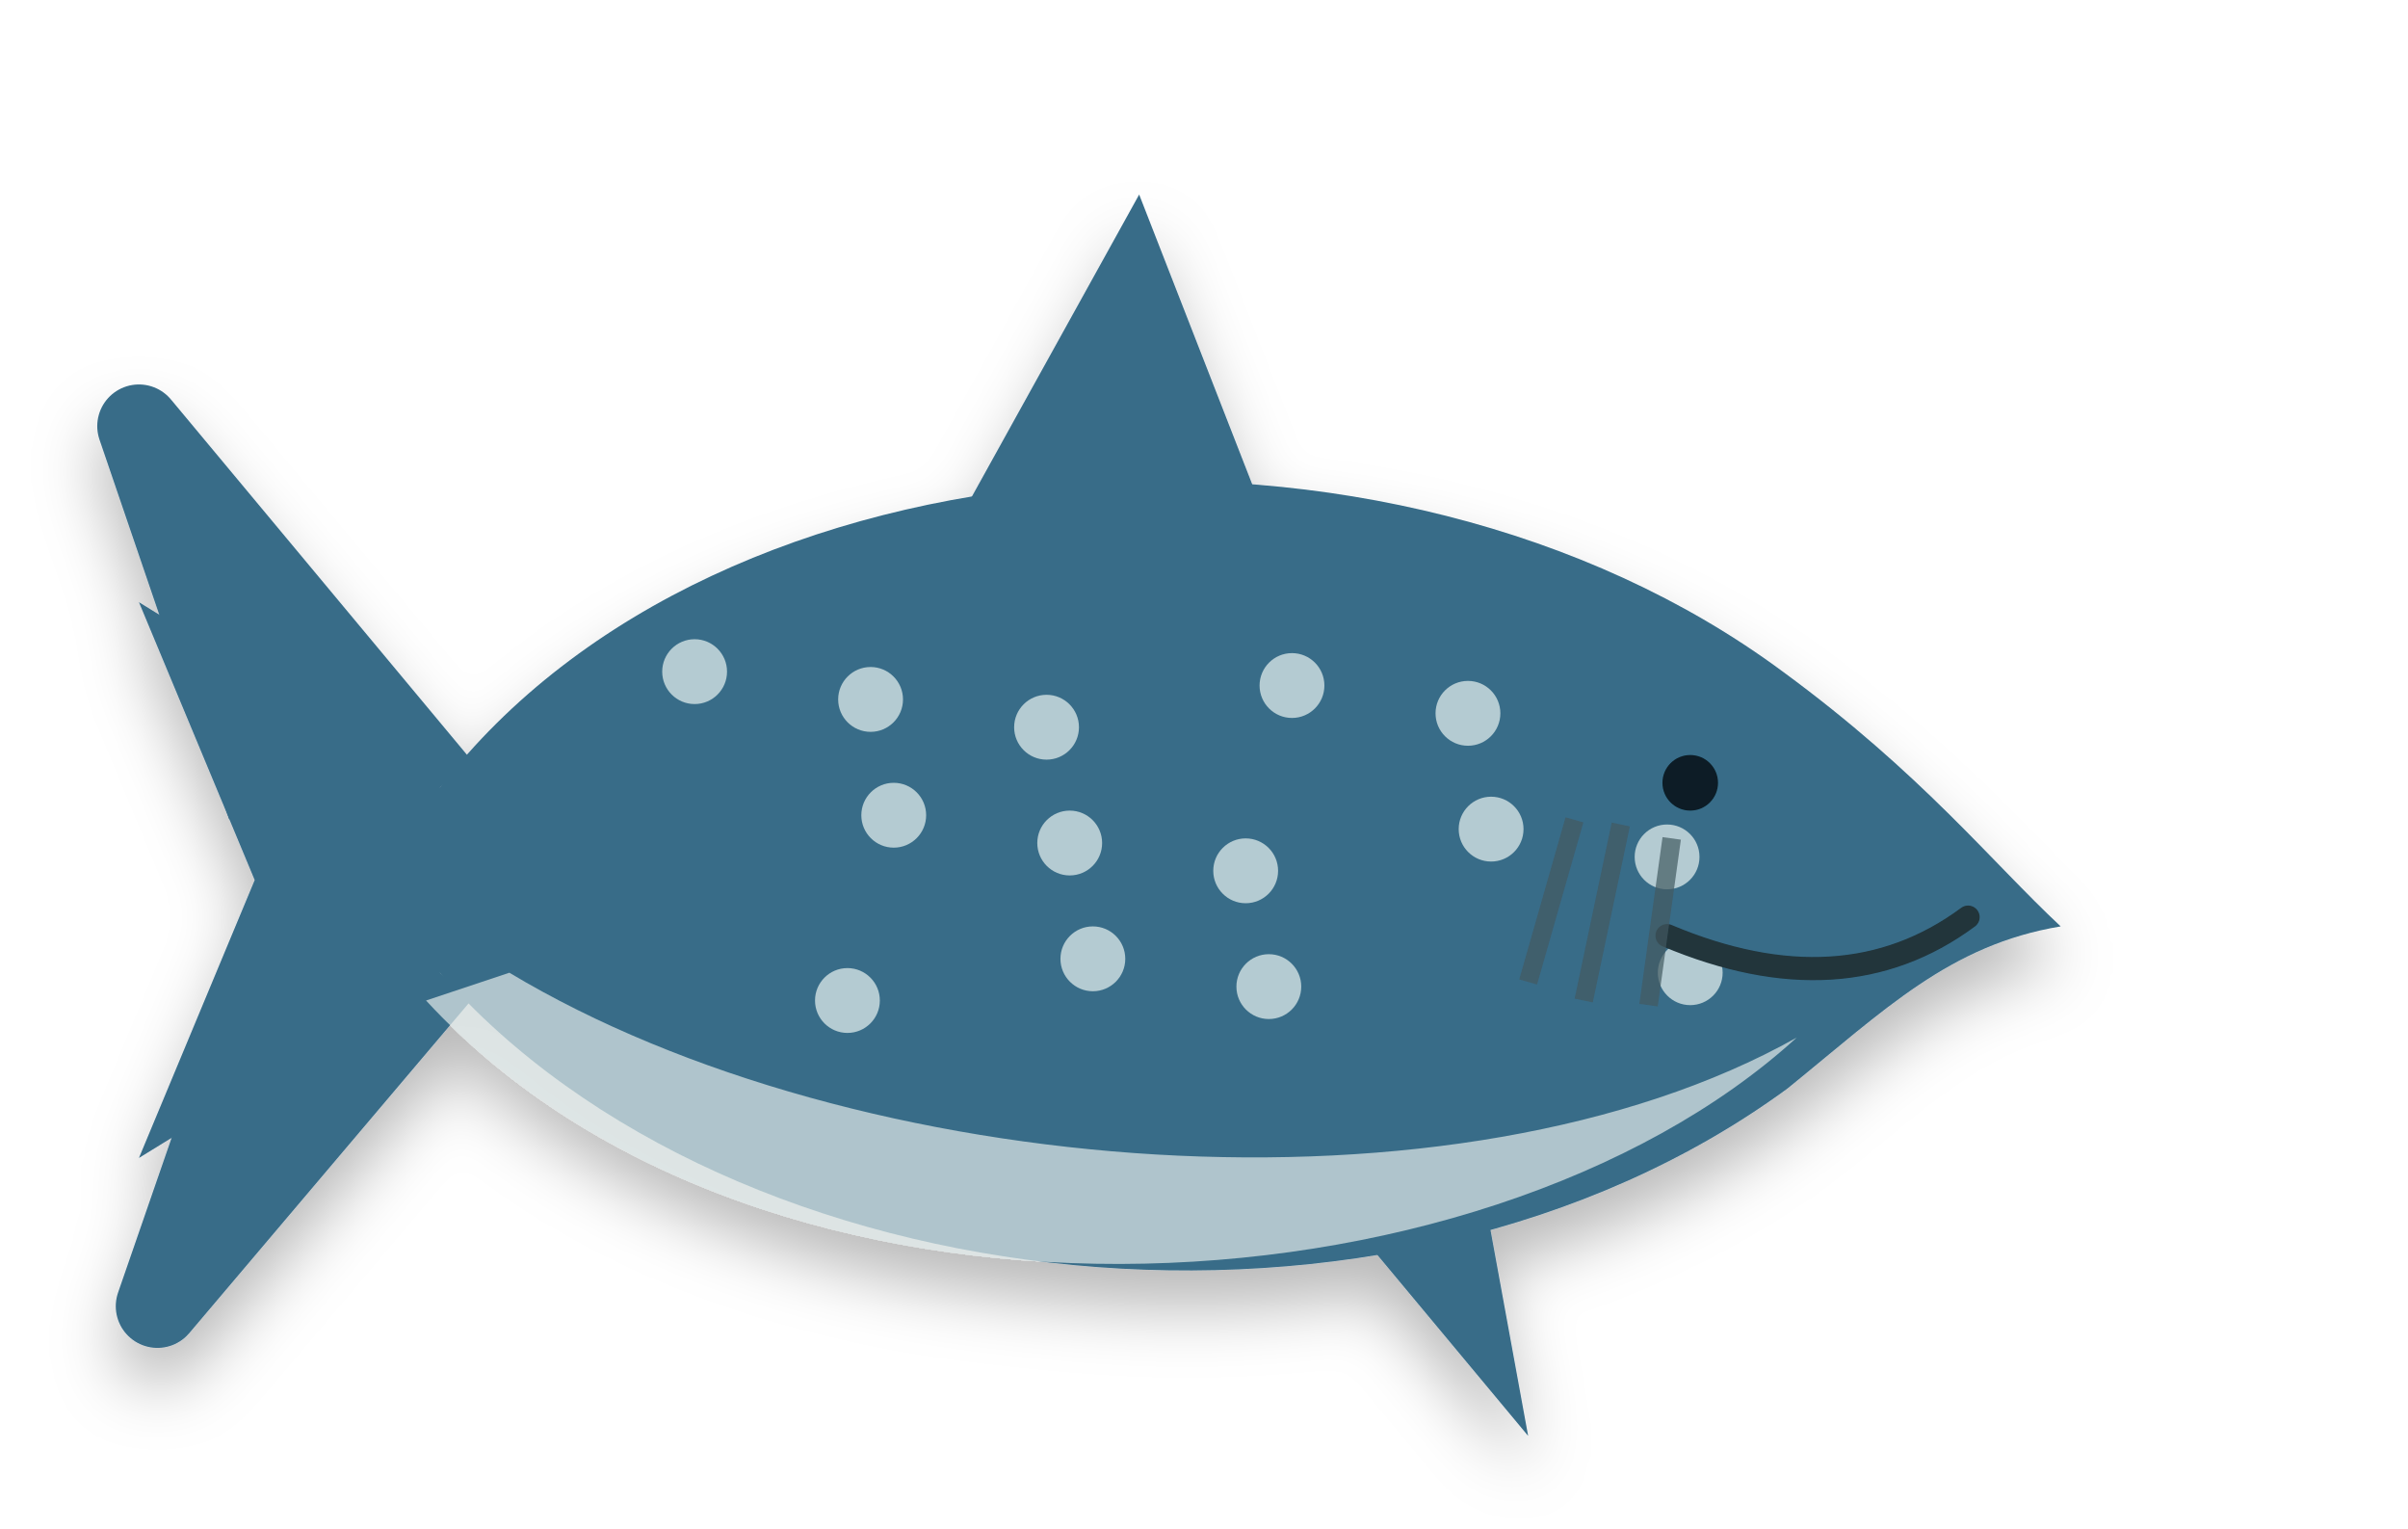
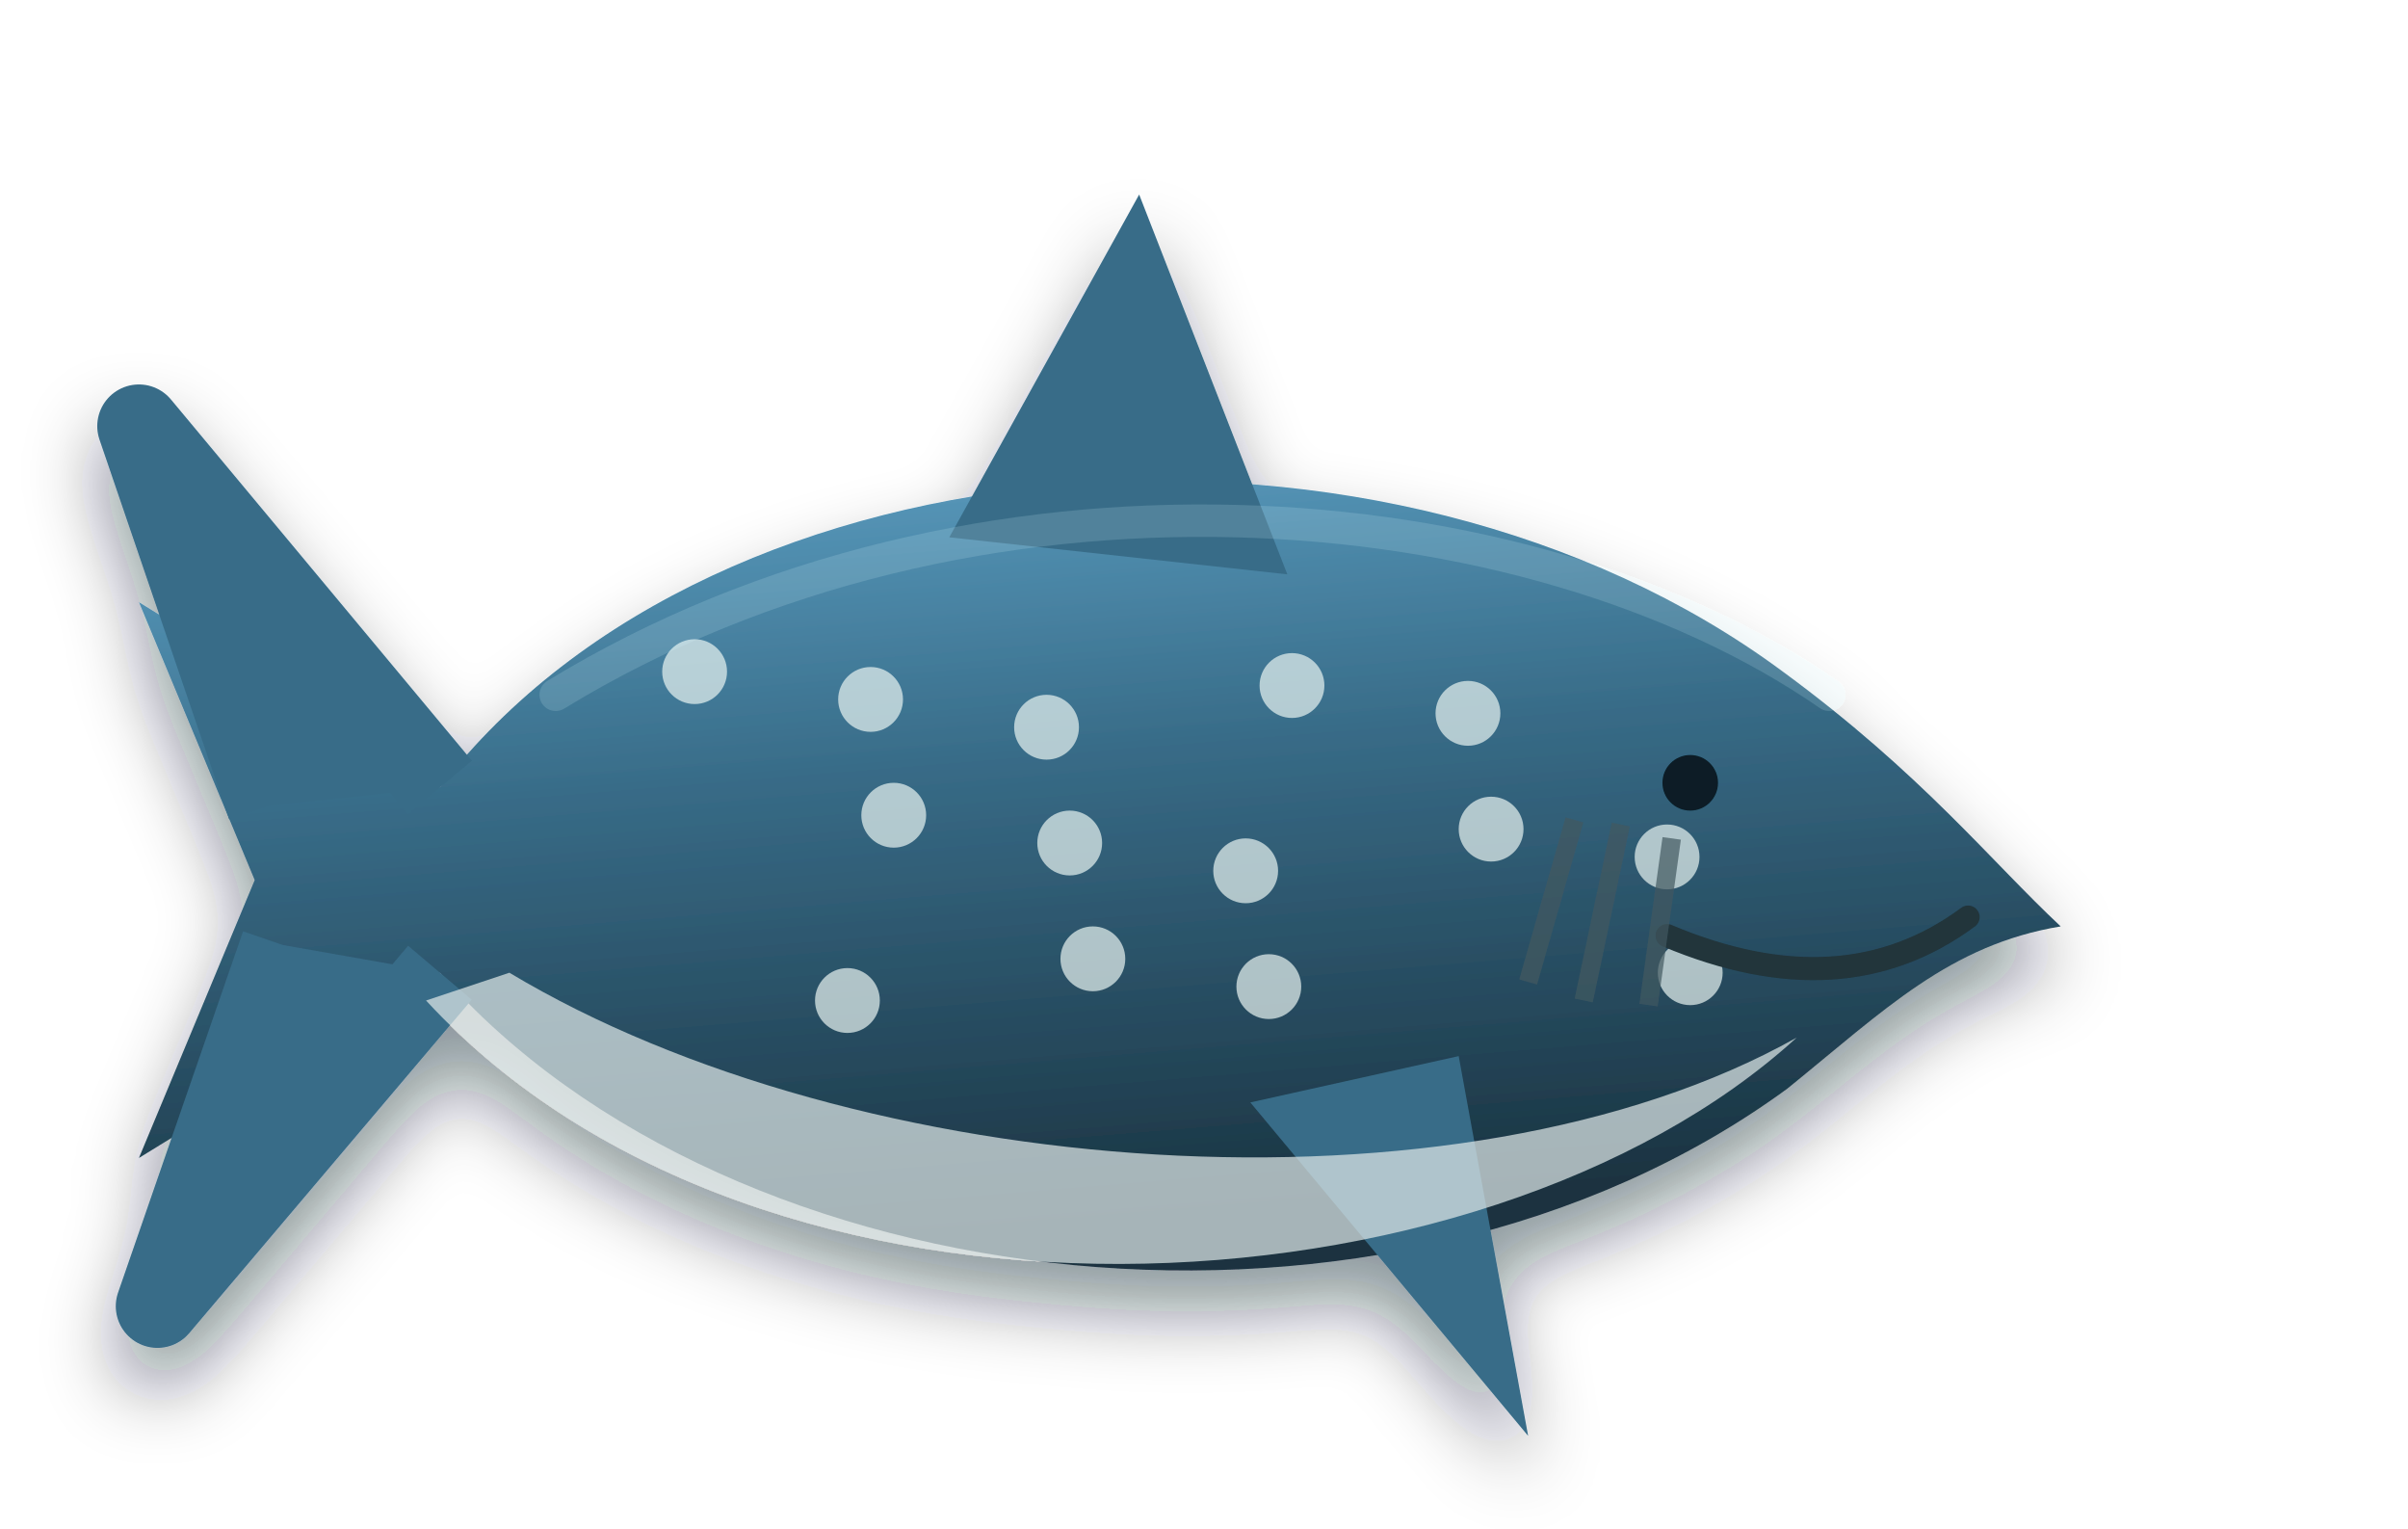
<svg xmlns="http://www.w3.org/2000/svg" viewBox="0 0 520 330">
  <defs>
+     <linearGradient id="bodyGrad" x1="0" y1="0" x2="0.2" y2="1">
+       <stop offset="0" stop-color="#5da0c4" />
+       <stop offset=".42" stop-color="#386c88" />
+       <stop offset="1" stop-color="#1a3341" />
+     </linearGradient>
+     <filter id="v6shadow" x="-30%" y="-30%" width="160%" height="170%">
+       <feDropShadow dx="0" dy="9" stdDeviation="8" flood-color="#001923" flood-opacity=".45" />
+     </filter>
    <filter id="s">
      <feDropShadow dx="0" dy="8" stdDeviation="7" flood-opacity=".28" />
    </filter>
  </defs>
-   <g filter="url(#s)">
-     <path d="M95 170 C155 92 300 82 385 145 C415 167 430 186 445 200 C421 204 407 218 386 235 C300 298 158 282 95 210 L30 250 L55 190 L30 130 Z" fill="#386c88" />
+   <g filter="url(#v6shadow)">
+     <path d="M95 170 C155 92 300 82 385 145 C415 167 430 186 445 200 C421 204 407 218 386 235 C300 298 158 282 95 210 L30 250 L55 190 L30 130 Z" fill="url(#bodyGrad)" />
    <path d="M95 170 L30 92 L58 174 M95 210 L34 282 L61 204" fill="#386c88" stroke="#386c88" stroke-width="18" stroke-linejoin="round" />
    <path d="M205 116 L246 42 L278 124" fill="#386c88" />
    <path d="M270 238 L330 310 L315 228" fill="#386c88" />
    <path d="M110 210 C185 255 315 265 388 224 C320 286 165 295 92 216 Z" fill="#dce6e6" opacity=".72" />
    <circle cx="150" cy="145" r="7" fill="#e8f3f1" opacity=".7" />
    <circle cx="193" cy="176" r="7" fill="#e8f3f1" opacity=".7" />
    <circle cx="236" cy="207" r="7" fill="#e8f3f1" opacity=".7" />
    <circle cx="279" cy="148" r="7" fill="#e8f3f1" opacity=".7" />
    <circle cx="322" cy="179" r="7" fill="#e8f3f1" opacity=".7" />
    <circle cx="365" cy="210" r="7" fill="#e8f3f1" opacity=".7" />
    <circle cx="188" cy="151" r="7" fill="#e8f3f1" opacity=".7" />
    <circle cx="231" cy="182" r="7" fill="#e8f3f1" opacity=".7" />
    <circle cx="274" cy="213" r="7" fill="#e8f3f1" opacity=".7" />
    <circle cx="317" cy="154" r="7" fill="#e8f3f1" opacity=".7" />
    <circle cx="360" cy="185" r="7" fill="#e8f3f1" opacity=".7" />
    <circle cx="183" cy="216" r="7" fill="#e8f3f1" opacity=".7" />
    <circle cx="226" cy="157" r="7" fill="#e8f3f1" opacity=".7" />
    <circle cx="269" cy="188" r="7" fill="#e8f3f1" opacity=".7" />
    <circle cx="365" cy="169" r="6" fill="#071d26" />
    <path d="M360 202 Q398 218 425 198" fill="none" stroke="#20343b" stroke-width="5" stroke-linecap="round" />
    <path d="M340 177 l-10 35m20-34l-8 38m19-35l-5 36" stroke="#425860" stroke-width="4" opacity=".7" />
+     <path d="M120 150 C210 95 330 105 395 150" fill="none" stroke="#d9fbff" stroke-width="7" stroke-linecap="round" opacity=".16" />
  </g>
</svg>
